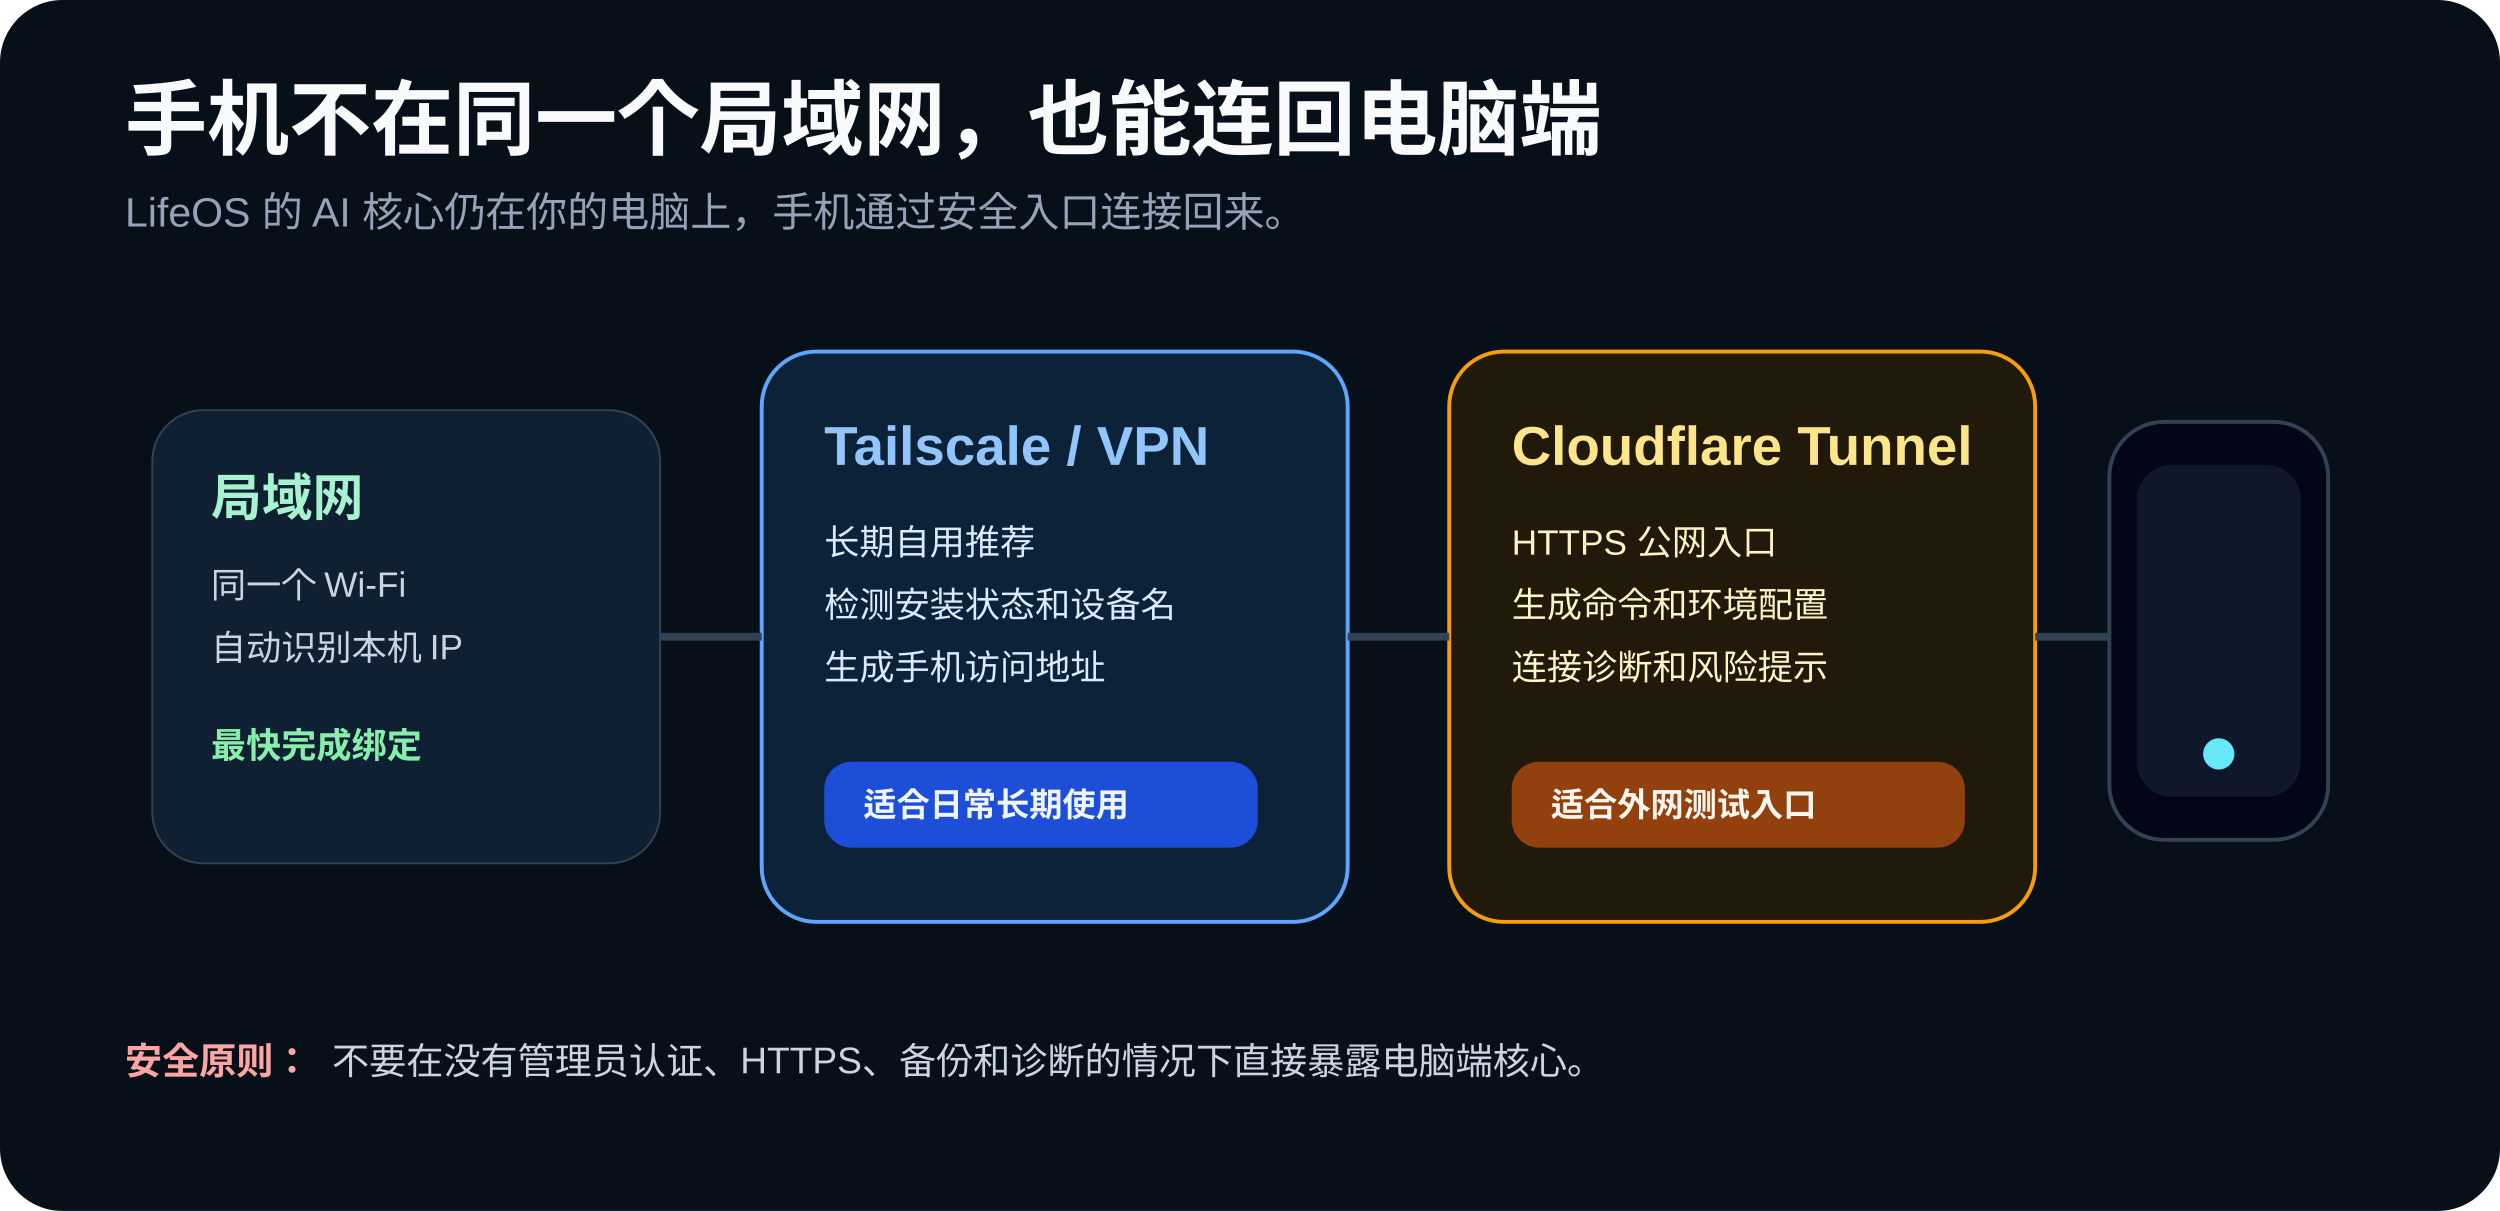
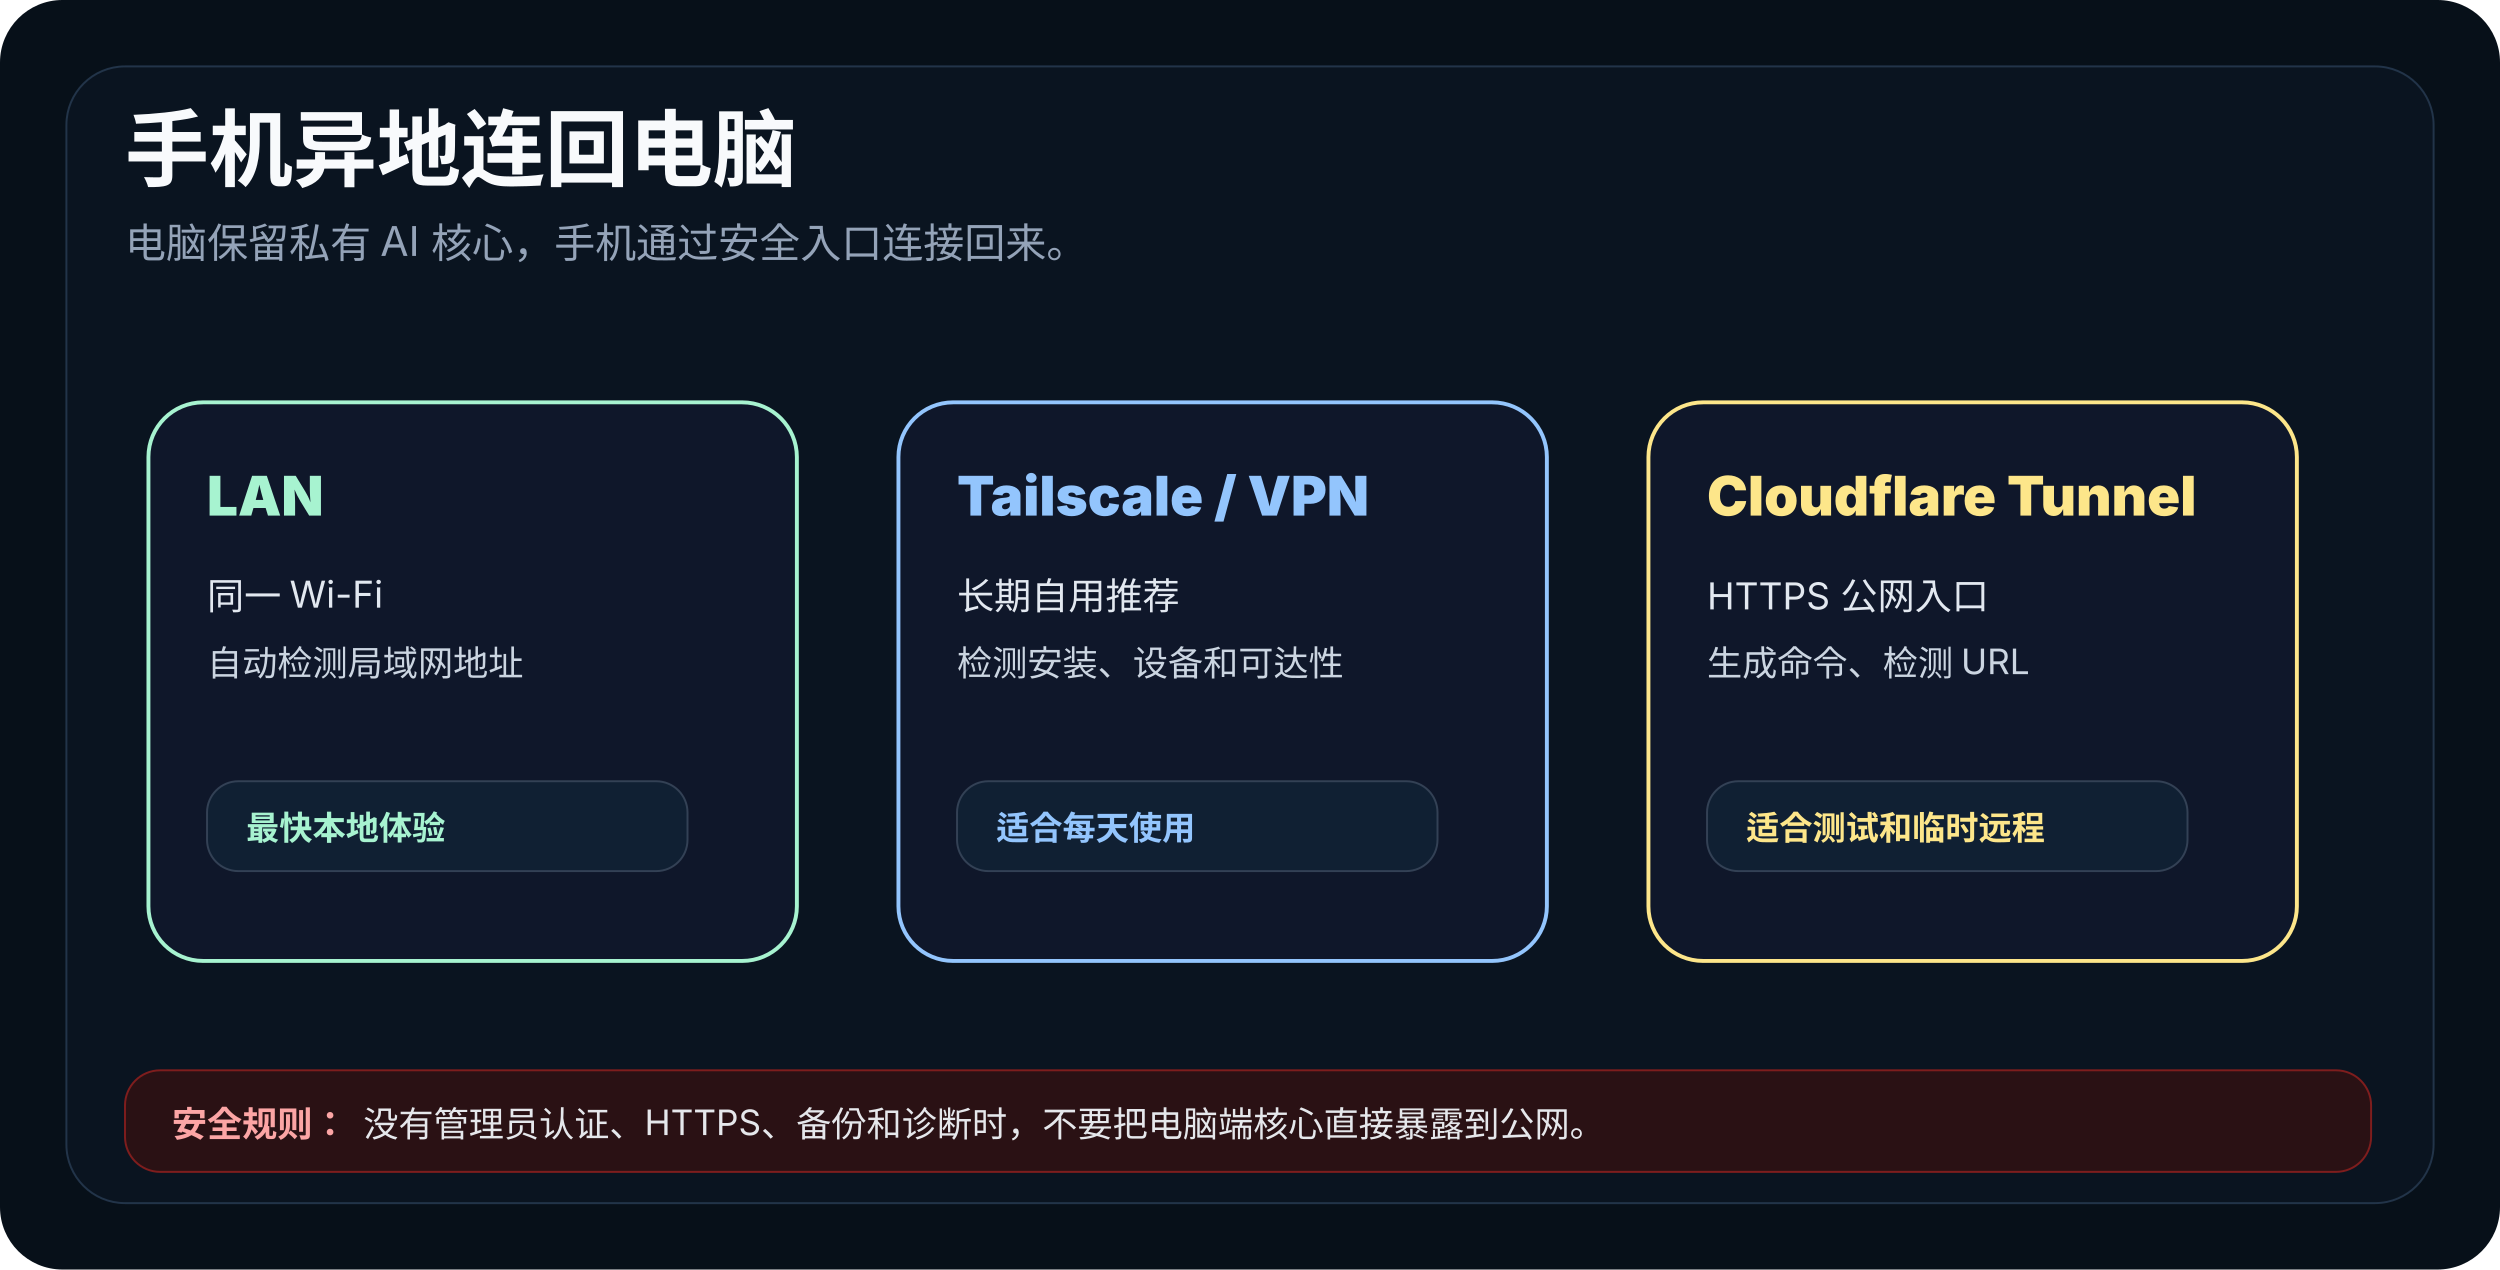
- <svg xmlns="http://www.w3.org/2000/svg" width="1280" height="620" viewBox="0 0 1280 620" fill="none" role="img" aria-labelledby="title desc">
-   <rect width="1280" height="620" rx="32" fill="#071019" />
-   <text x="64" y="76" fill="#F8FAFC" font-family="PingFang SC, Microsoft YaHei, Arial, sans-serif" font-size="42" font-weight="850">手机不在同一个局域网，也能连回电脑端</text>
-   <text x="64" y="116" fill="#94A3B8" font-family="PingFang SC, Microsoft YaHei, Arial, sans-serif" font-size="21">LifeOS 的 AI 核心仍在你的电脑上，手机通过安全入口连接回来。</text>
-   <g transform="translate(78 210)">
-     <rect width="260" height="232" rx="26" fill="#102033" stroke="#334155" />
-     <text x="30" y="54" fill="#A7F3D0" font-family="PingFang SC, Microsoft YaHei, Arial, sans-serif" font-size="26" font-weight="850">局域网</text>
-     <text x="30" y="96" fill="#CBD5E1" font-family="PingFang SC, Microsoft YaHei, Arial, sans-serif" font-size="18">同一个 Wi-Fi</text>
-     <text x="30" y="128" fill="#CBD5E1" font-family="PingFang SC, Microsoft YaHei, Arial, sans-serif" font-size="18">自动识别本机 IP</text>
-     <text x="30" y="178" fill="#86EFAC" font-family="PingFang SC, Microsoft YaHei, Arial, sans-serif" font-size="18" font-weight="800">最快完成绑定</text>
+ <svg xmlns="http://www.w3.org/2000/svg" width="1280" height="650" viewBox="0 0 1280 650" fill="none" role="img" aria-labelledby="title desc">
+   <rect width="1280" height="650" rx="32" fill="#071019" />
+   <rect x="34" y="34" width="1212" height="582" rx="30" fill="#0A1420" stroke="#223449" />
+   <text x="64" y="92" fill="#F8FAFC" font-family="Inter, Arial, Helvetica, sans-serif" font-size="43" font-weight="900">手机异地连回电脑</text>
+   <text x="64" y="132" fill="#94A3B8" font-family="Inter, Arial, Helvetica, sans-serif" font-size="21">电脑保留私有 AI 核心，手机通过安全入口连接回来。</text>
+   <g transform="translate(76 206)">
+     <rect width="332" height="286" rx="28" fill="#0F172A" stroke="#A7F3D0" stroke-width="2" />
+     <text x="30" y="58" fill="#A7F3D0" font-family="Inter, Arial, Helvetica, sans-serif" font-size="28" font-weight="900">LAN</text>
+     <text x="30" y="106" fill="#E2E8F0" font-family="Inter, Arial, Helvetica, sans-serif" font-size="19">同一 Wi-Fi</text>
+     <text x="30" y="140" fill="#CBD5E1" font-family="Inter, Arial, Helvetica, sans-serif" font-size="18">自动检测局域网地址</text>
+     <rect x="30" y="194" width="246" height="46" rx="16" fill="#102033" stroke="#334155" />
+     <text x="50" y="224" fill="#A7F3D0" font-family="Inter, Arial, Helvetica, sans-serif" font-size="17" font-weight="850">最快本地体验</text>
  </g>
-   <g transform="translate(390 180)">
-     <rect width="300" height="292" rx="28" fill="#0B2239" stroke="#60A5FA" stroke-width="2" />
-     <text x="32" y="58" fill="#93C5FD" font-family="PingFang SC, Microsoft YaHei, Arial, sans-serif" font-size="28" font-weight="850">Tailscale / VPN</text>
-     <text x="32" y="104" fill="#DBEAFE" font-family="PingFang SC, Microsoft YaHei, Arial, sans-serif" font-size="18">长期自用推荐</text>
-     <text x="32" y="136" fill="#DBEAFE" font-family="PingFang SC, Microsoft YaHei, Arial, sans-serif" font-size="18">检测安装状态和设备名</text>
-     <text x="32" y="168" fill="#DBEAFE" font-family="PingFang SC, Microsoft YaHei, Arial, sans-serif" font-size="18">生成手机访问地址</text>
-     <rect x="32" y="210" width="222" height="44" rx="14" fill="#1D4ED8" />
-     <text x="52" y="238" fill="#EFF6FF" font-family="PingFang SC, Microsoft YaHei, Arial, sans-serif" font-size="17" font-weight="800">适合日常长期使用</text>
+   <g transform="translate(460 206)">
+     <rect width="332" height="286" rx="28" fill="#0F172A" stroke="#93C5FD" stroke-width="2" />
+     <text x="30" y="58" fill="#93C5FD" font-family="Inter, Arial, Helvetica, sans-serif" font-size="28" font-weight="900">Tailscale / VPN</text>
+     <text x="30" y="106" fill="#E2E8F0" font-family="Inter, Arial, Helvetica, sans-serif" font-size="19">长期自用推荐</text>
+     <text x="30" y="140" fill="#CBD5E1" font-family="Inter, Arial, Helvetica, sans-serif" font-size="18">检测安装、设备和可达性</text>
+     <rect x="30" y="194" width="246" height="46" rx="16" fill="#102033" stroke="#334155" />
+     <text x="50" y="224" fill="#93C5FD" font-family="Inter, Arial, Helvetica, sans-serif" font-size="17" font-weight="850">适合每天使用</text>
  </g>
-   <g transform="translate(742 180)">
-     <rect width="300" height="292" rx="28" fill="#211A0B" stroke="#F59E0B" stroke-width="2" />
-     <text x="32" y="58" fill="#FDE68A" font-family="PingFang SC, Microsoft YaHei, Arial, sans-serif" font-size="28" font-weight="850">Cloudflare Tunnel</text>
-     <text x="32" y="104" fill="#FEF3C7" font-family="PingFang SC, Microsoft YaHei, Arial, sans-serif" font-size="18">HTTPS 公网入口</text>
-     <text x="32" y="136" fill="#FEF3C7" font-family="PingFang SC, Microsoft YaHei, Arial, sans-serif" font-size="18">生成命令和环境配置</text>
-     <text x="32" y="168" fill="#FEF3C7" font-family="PingFang SC, Microsoft YaHei, Arial, sans-serif" font-size="18">连接诊断和风险提示</text>
-     <rect x="32" y="210" width="232" height="44" rx="14" fill="#92400E" />
-     <text x="52" y="238" fill="#FFF7ED" font-family="PingFang SC, Microsoft YaHei, Arial, sans-serif" font-size="17" font-weight="800">适合外网测试入口</text>
+   <g transform="translate(844 206)">
+     <rect width="332" height="286" rx="28" fill="#0F172A" stroke="#FDE68A" stroke-width="2" />
+     <text x="30" y="58" fill="#FDE68A" font-family="Inter, Arial, Helvetica, sans-serif" font-size="28" font-weight="900">Cloudflare Tunnel</text>
+     <text x="30" y="106" fill="#E2E8F0" font-family="Inter, Arial, Helvetica, sans-serif" font-size="19">HTTPS 公网入口</text>
+     <text x="30" y="140" fill="#CBD5E1" font-family="Inter, Arial, Helvetica, sans-serif" font-size="18">生成命令、检测 URL</text>
+     <rect x="30" y="194" width="246" height="46" rx="16" fill="#102033" stroke="#334155" />
+     <text x="50" y="224" fill="#FDE68A" font-family="Inter, Arial, Helvetica, sans-serif" font-size="17" font-weight="850">适合测试和临时远程</text>
  </g>
-   <g transform="translate(1080 216)">
-     <rect width="112" height="214" rx="28" fill="#020617" stroke="#334155" stroke-width="2" />
-     <rect x="14" y="22" width="84" height="170" rx="18" fill="#0F172A" />
-     <circle cx="56" cy="170" r="8" fill="#67E8F9" />
+   <g transform="translate(64 548)">
+     <rect width="1150" height="52" rx="18" fill="#2A1114" stroke="#7F1D1D" />
+     <text x="24" y="34" fill="#FCA5A5" font-family="Inter, Arial, Helvetica, sans-serif" font-size="18" font-weight="900">安全规则：</text>
+     <text x="122" y="34" fill="#E5E7EB" font-family="Inter, Arial, Helvetica, sans-serif" font-size="18">没有管理员认证、HTTPS、备份和诊断时，不要把电脑端核心直接暴露到公网。</text>
  </g>
-   <path d="M338 326H390" stroke="#334155" stroke-width="4" />
-   <path d="M690 326H742" stroke="#334155" stroke-width="4" />
-   <path d="M1042 326H1080" stroke="#334155" stroke-width="4" />
-   <text x="64" y="550" fill="#FCA5A5" font-family="PingFang SC, Microsoft YaHei, Arial, sans-serif" font-size="19" font-weight="800">安全原则：</text>
-   <text x="170" y="550" fill="#CBD5E1" font-family="PingFang SC, Microsoft YaHei, Arial, sans-serif" font-size="19">不要在没有管理员认证、HTTPS、备份和诊断的情况下直接暴露电脑端核心。</text>
</svg>
